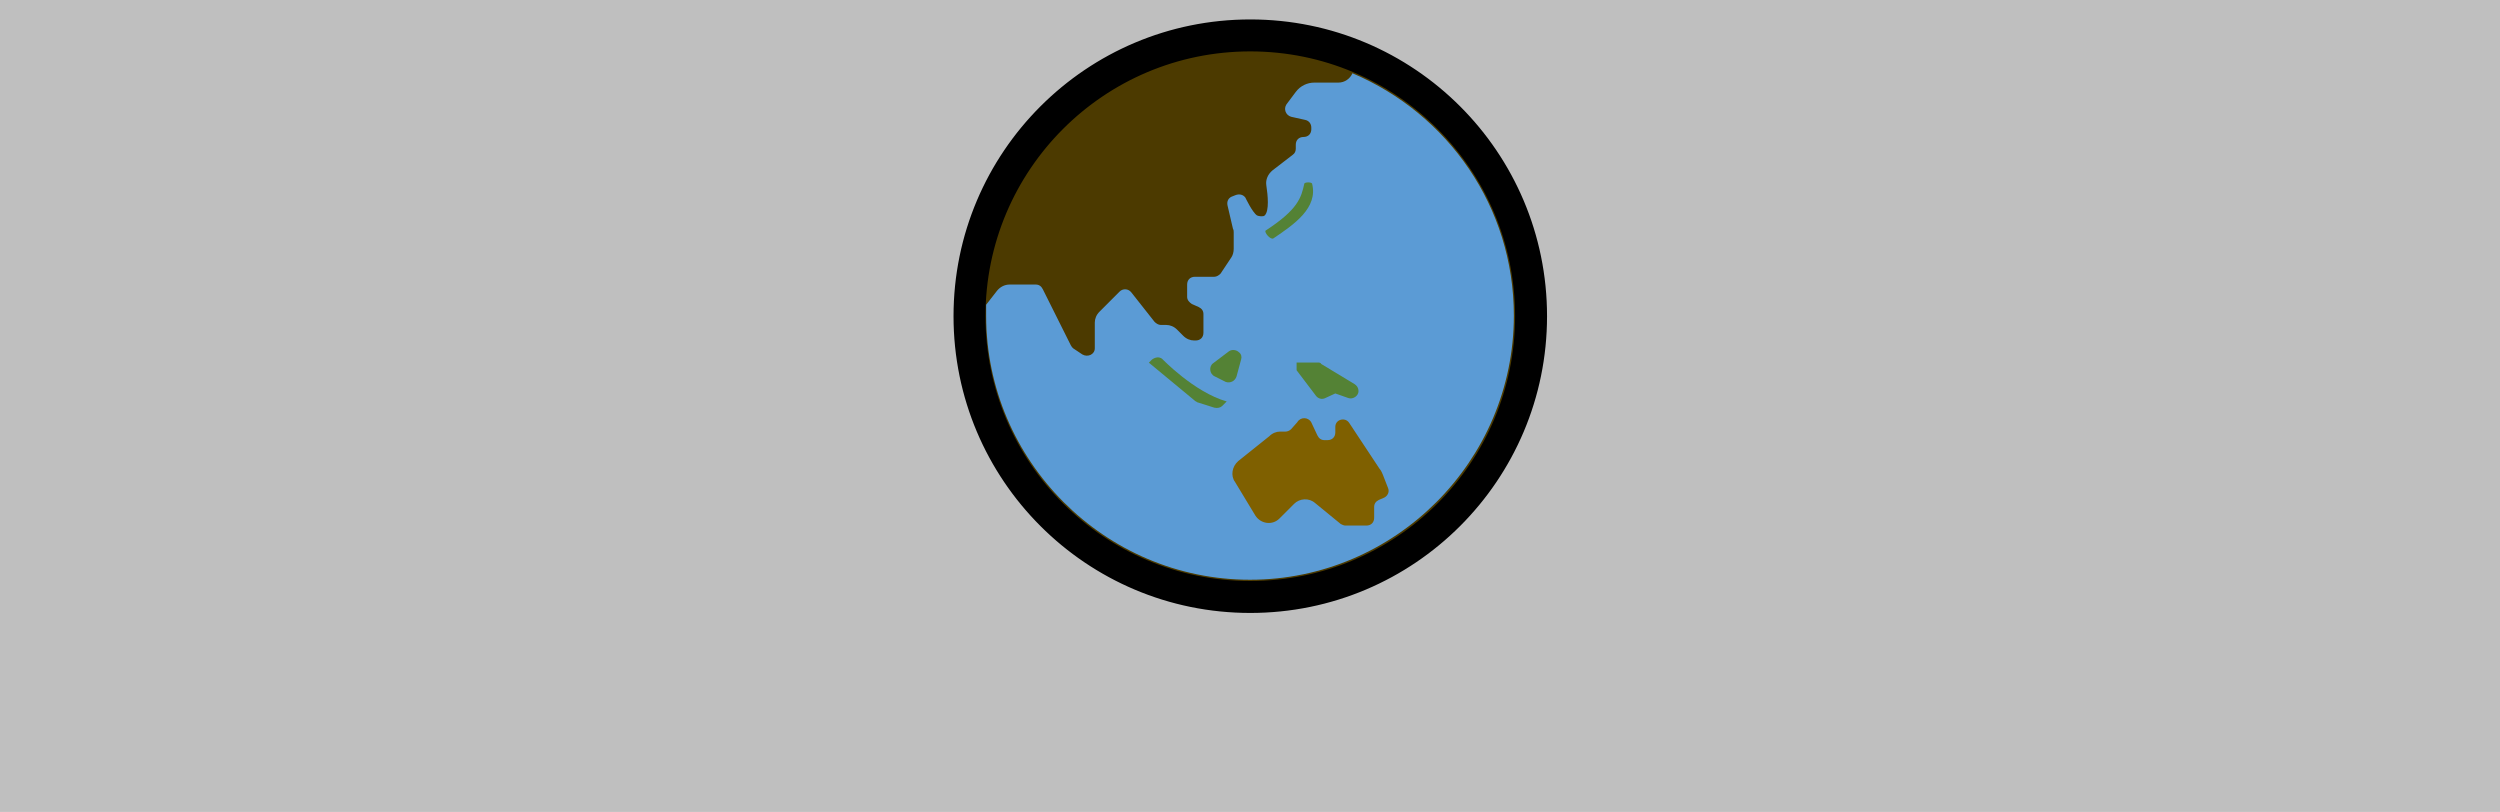
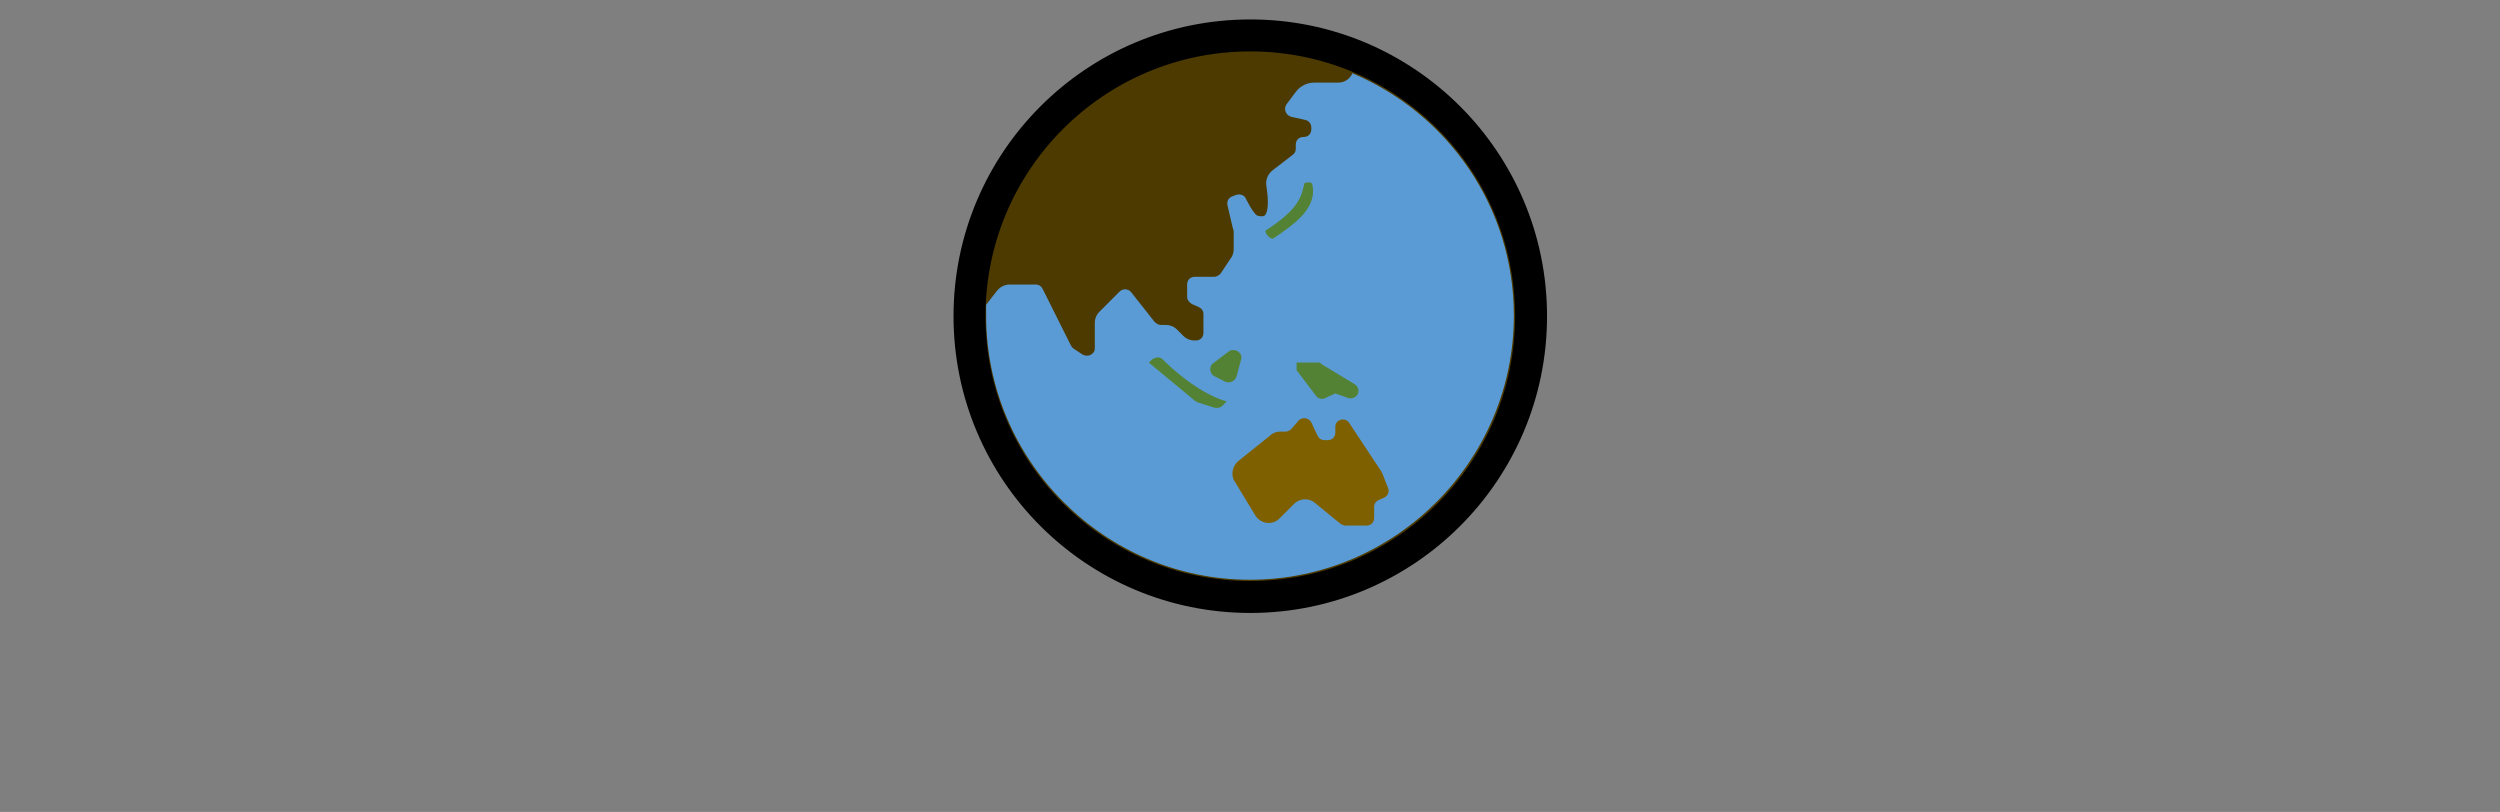
<svg xmlns="http://www.w3.org/2000/svg" width="4400" height="1429" overflow="hidden">
  <defs>
    <clipPath id="clip0">
      <rect x="0" y="260" width="4400" height="1429" />
    </clipPath>
  </defs>
  <g clip-path="url(#clip0)" transform="matrix(1 0 0 1 0 -260)">
-     <rect x="0" y="260" width="4400" height="1429" fill="#BFBFBF" />
+     <rect x="0" y="260" width="4400" height="1429" fill="#7F7F7F" />
    <path d="M1680 816C1680 528.812 1912.81 296 2200 296 2487.19 296 2720 528.812 2720 816 2720 1103.19 2487.19 1336 2200 1336 1912.81 1336 1680 1103.19 1680 816Z" fill="#5B9BD5" fill-rule="evenodd" />
    <path d="M2200 296C1913.18 296 1681 528.408 1681 815.5 1681 1102.59 1913.18 1335 2200 1335 2486.82 1335 2719 1102.59 2719 815.5 2719 528.408 2486.82 296 2200 296ZM2200 1280.32C1944.6 1280.32 1735.63 1071.15 1735.63 815.5 1735.63 808.665 1735.63 803.196 1735.63 796.361L1754.75 771.753C1760.22 764.917 1768.41 760.816 1776.61 760.816L1823.04 760.816C1828.51 760.816 1832.6 763.55 1835.33 769.018L1884.5 867.45C1885.87 870.184 1887.23 871.551 1888.6 872.919L1904.99 883.855C1914.55 889.324 1926.84 883.855 1926.84 872.919L1926.84 827.804C1926.84 820.969 1929.57 814.133 1935.04 808.665L1970.55 773.12C1976.01 767.651 1985.57 767.651 1991.03 774.487L2032.01 826.437C2034.74 829.171 2038.84 831.905 2042.93 831.905L2052.49 831.905C2059.32 831.905 2066.15 834.64 2071.62 840.108L2082.54 851.045C2088.01 856.513 2094.83 859.248 2101.66 859.248L2104.39 859.248C2112.59 859.248 2118.05 853.779 2118.05 845.577L2118.05 812.766C2118.05 807.298 2115.32 803.196 2109.86 800.462L2097.57 794.994C2093.47 792.259 2089.37 788.158 2089.37 782.689L2089.37 760.816C2089.37 752.613 2094.83 747.145 2103.03 747.145L2137.17 747.145C2141.27 747.145 2145.37 744.411 2148.1 741.676L2167.22 712.967C2169.95 708.866 2171.32 703.397 2171.32 697.929L2171.32 669.22C2171.32 666.486 2171.32 665.119 2169.95 662.384L2160.39 621.371C2159.03 614.536 2161.76 609.067 2167.22 606.333L2174.05 603.599C2180.88 600.865 2187.71 602.232 2191.81 607.7 2191.81 607.7 2204.1 633.675 2212.29 639.144 2215.02 640.511 2223.22 641.878 2225.95 639.144 2234.14 630.941 2231.41 603.599 2228.68 585.827 2227.32 576.257 2231.41 566.687 2239.61 559.851L2275.12 532.509C2279.22 529.775 2280.58 525.674 2280.58 521.572L2280.58 514.737C2280.58 506.534 2286.04 501.066 2294.24 501.066 2302.43 501.066 2307.9 495.597 2307.9 487.395L2307.9 484.66C2307.9 477.825 2303.8 472.357 2296.97 470.989L2272.39 465.521C2262.83 462.787 2258.73 451.85 2264.19 443.647L2280.58 421.774C2288.78 410.837 2301.07 405.368 2313.36 405.368L2355.7 405.368C2366.63 405.368 2376.19 398.533 2380.28 388.963 2548.28 460.053 2664.37 624.105 2664.37 815.5 2664.37 1071.15 2455.4 1280.32 2200 1280.32Z" fill="#4C3A00" fill-rule="evenodd" />
    <path d="M2433.56 1094.77C2432.19 1092.04 2430.82 1087.94 2428.09 1085.2L2374.76 1004.54C2367.93 993.607 2350.15 997.709 2350.15 1011.38L2350.15 1020.95C2350.15 1029.15 2344.68 1034.62 2336.48 1034.62L2331.01 1034.62C2325.54 1034.62 2321.44 1031.89 2318.7 1026.42L2307.77 1003.18C2302.3 993.607 2288.62 993.607 2283.15 1003.18L2272.22 1015.48C2269.48 1018.22 2265.38 1019.58 2262.65 1019.58L2253.07 1019.58C2246.24 1019.58 2239.4 1022.32 2233.93 1027.78L2179.24 1071.53C2168.3 1081.1 2165.57 1097.51 2173.77 1108.44L2209.32 1167.23C2218.89 1182.27 2239.4 1185 2251.71 1172.7L2277.69 1146.72C2287.26 1137.15 2303.66 1135.78 2314.6 1145.35L2359.72 1182.27C2362.46 1183.63 2365.19 1185 2367.93 1185L2404.85 1185C2413.05 1185 2418.52 1179.53 2418.52 1171.33L2418.52 1152.19C2418.52 1146.72 2421.25 1142.62 2426.72 1139.89L2436.29 1135.78C2441.76 1133.05 2445.86 1126.22 2443.13 1119.38L2433.56 1094.77Z" fill="#7F6000" fill-rule="evenodd" />
    <path d="M2282 911.617 2316.06 956.553C2320.15 962 2326.96 963.362 2332.41 960.639L2350.13 952.468 2373.29 960.639C2381.46 963.362 2391 956.553 2391 948.383L2391 948.383C2391 942.936 2388.28 938.851 2384.19 936.128L2325.6 900.723C2324.24 898 2321.51 898 2318.79 898L2282 898 2282 911.617Z" fill="#548235" fill-rule="evenodd" />
    <path d="M2176.3 922.52 2184.49 892.251C2185.85 888.123 2184.49 882.62 2180.4 879.868 2176.3 875.74 2168.12 874.365 2162.66 878.492L2135.37 899.13C2127.19 904.634 2128.55 918.392 2138.1 922.52L2157.2 932.151C2165.39 934.903 2173.57 930.775 2176.3 922.52Z" fill="#548235" fill-rule="evenodd" />
    <path d="M2045.29 891.472C2039.81 887.378 2032.96 888.742 2027.48 892.837L2022 898.297 2102.83 965.18C2104.2 966.545 2105.57 966.545 2106.94 967.91L2137.08 977.465C2142.56 978.83 2148.04 977.465 2150.78 974.735L2159 966.545C2101.46 950.165 2045.29 891.472 2045.29 891.472Z" fill="#548235" fill-rule="evenodd" />
    <path d="M2241.07 679.637C2277.89 654.806 2320.16 625.835 2309.25 583.069 2307.89 580.31 2296.98 580.31 2295.62 583.069 2290.16 607.901 2284.71 628.594 2227.43 665.842 2224.7 668.601 2235.61 682.396 2241.07 679.637Z" fill="#548235" fill-rule="evenodd" />
    <path d="M2200.5 348.162C1941.84 348.162 1732.16 557.844 1732.16 816.5 1732.16 1075.16 1941.84 1284.84 2200.5 1284.84 2459.16 1284.84 2668.84 1075.16 2668.84 816.5 2668.84 557.844 2459.16 348.162 2200.5 348.162ZM2200.5 296.5C2487.69 296.5 2720.5 529.312 2720.5 816.5 2720.5 1103.69 2487.69 1336.5 2200.5 1336.5 1913.31 1336.5 1680.5 1103.69 1680.5 816.5 1680.5 529.312 1913.31 296.5 2200.5 296.5Z" stroke="#000000" stroke-width="4.583" stroke-miterlimit="8" fill-rule="evenodd" />
  </g>
</svg>
